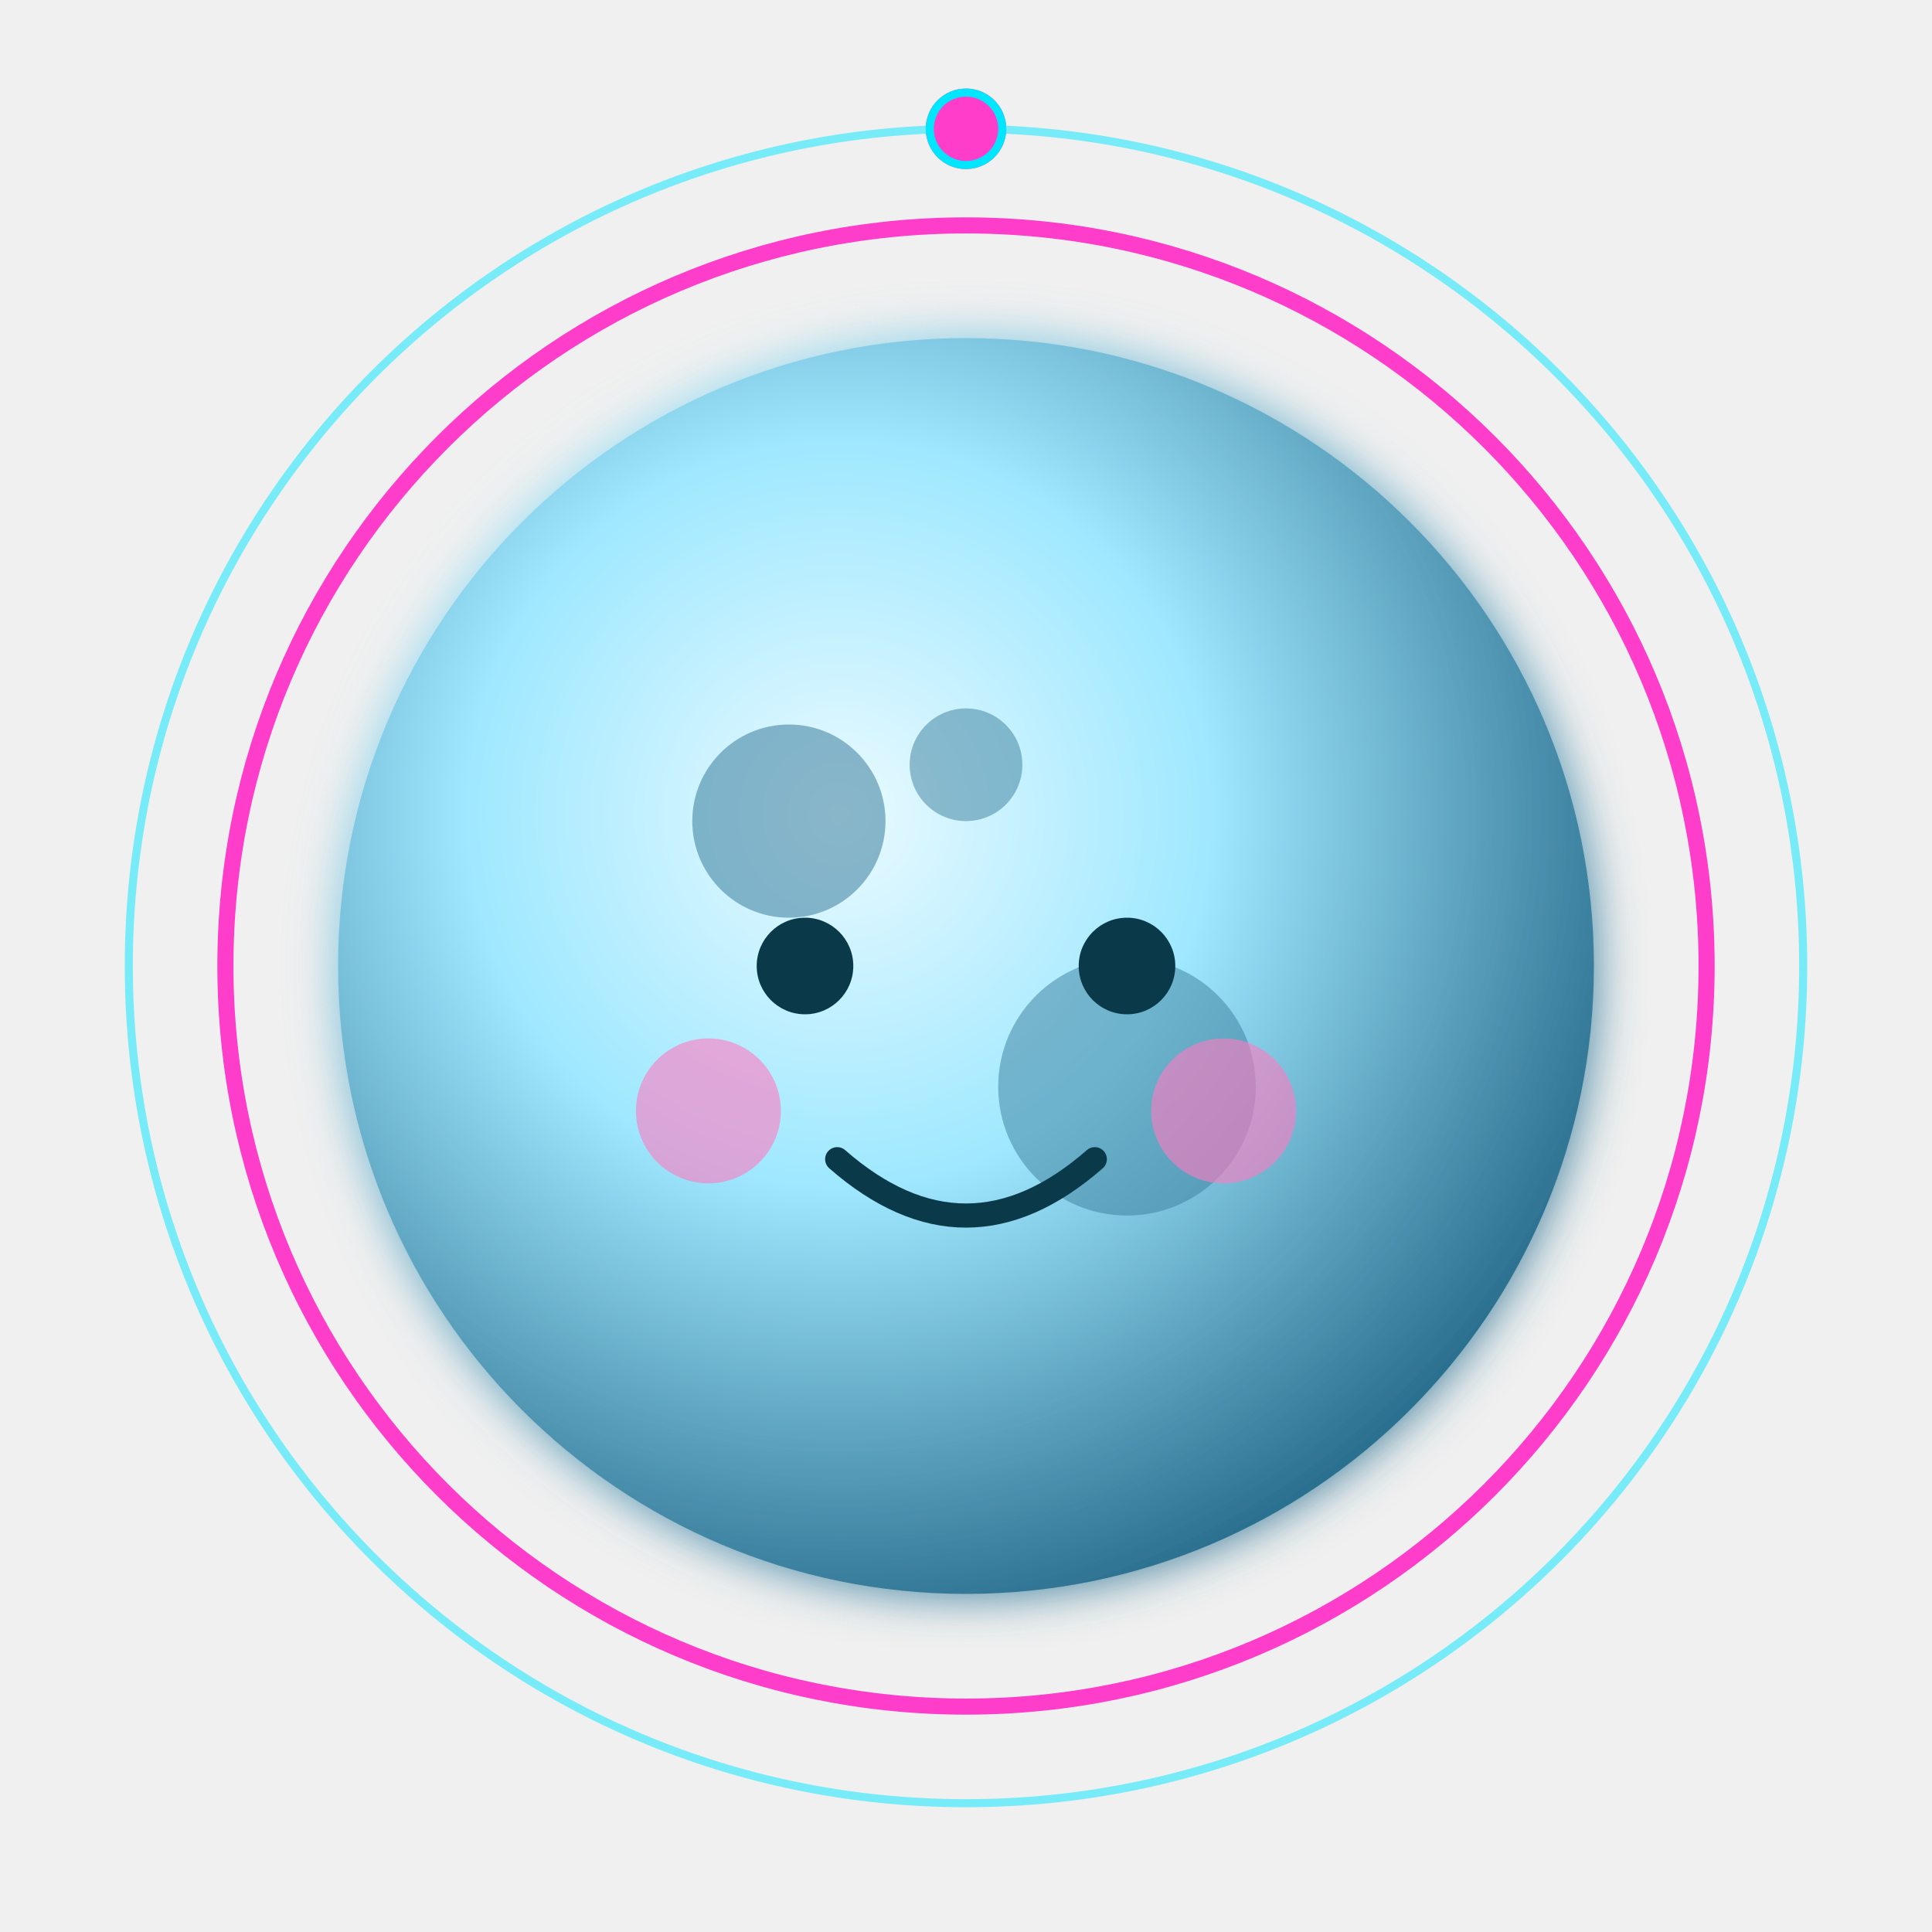
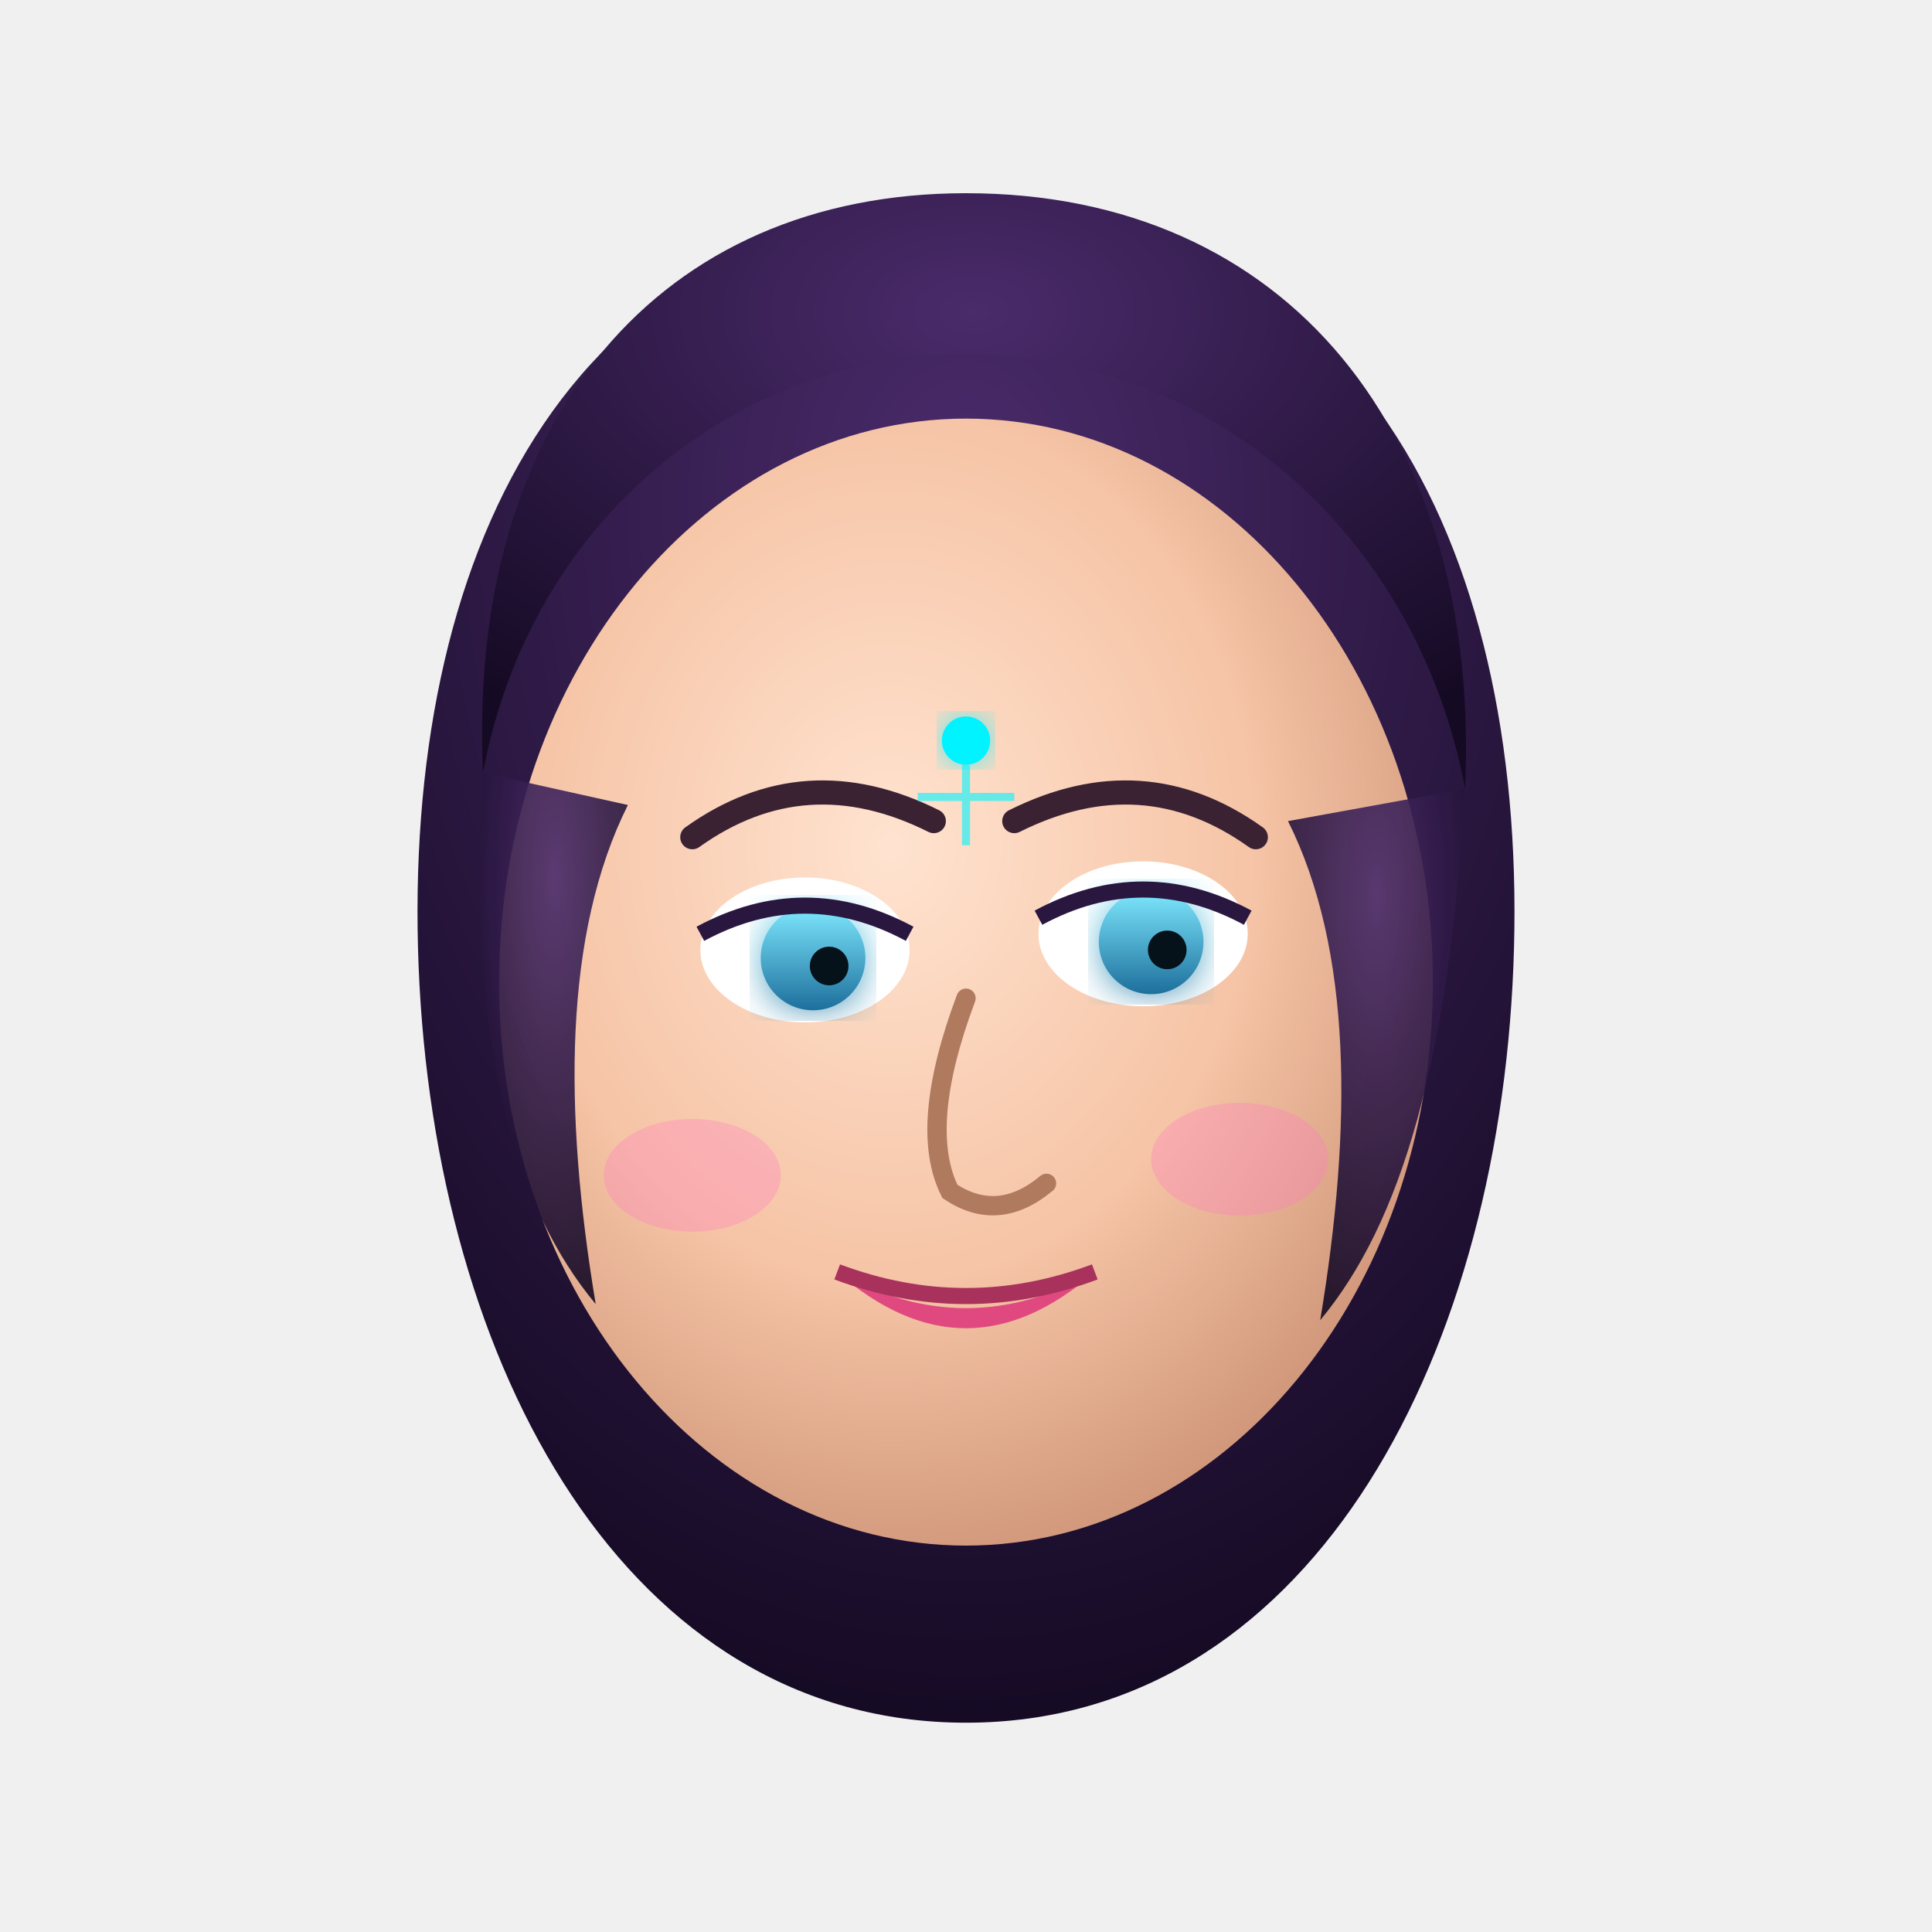
<svg xmlns="http://www.w3.org/2000/svg" viewBox="0 0 240 240" width="240" height="240">
  <defs>
-     <radialGradient id="moonG" cx="40%" cy="38%" r="65%">
-       <stop offset="0%" stop-color="#eafaff" />
-       <stop offset="45%" stop-color="#9fe8ff" />
-       <stop offset="100%" stop-color="#2b6f8f" />
+     <radialGradient id="skin" cx="42%" cy="38%" r="70%">
+       <stop offset="0%" stop-color="#ffe3d0" />
+       <stop offset="55%" stop-color="#f6c4a6" />
+       <stop offset="100%" stop-color="#c98e72" />
    </radialGradient>
+     <radialGradient id="hair" cx="50%" cy="20%" r="80%">
+       <stop offset="0%" stop-color="#4a2b6b" />
+       <stop offset="60%" stop-color="#2a1740" />
+       <stop offset="100%" stop-color="#150a24" />
+     </radialGradient>
+     <linearGradient id="eye" x1="0" y1="0" x2="0" y2="1">
+       <stop offset="0%" stop-color="#7fe9ff" />
+       <stop offset="100%" stop-color="#1d6f9c" />
+     </linearGradient>
    <filter id="glow">
-       <feGaussianBlur stdDeviation="3" result="b" />
+       <feGaussianBlur stdDeviation="2.4" result="b" />
      <feMerge>
        <feMergeNode in="b" />
        <feMergeNode in="SourceGraphic" />
      </feMerge>
    </filter>
  </defs>
-   <g fill="none" stroke="#00e6ff" stroke-opacity="0.5">
-     <ellipse cx="120" cy="120" rx="104" ry="104" />
-   </g>
-   <circle cx="120" cy="120" r="78" fill="url(#moonG)" filter="url(#glow)" />
-   <circle cx="98" cy="102" r="12" fill="#3a7e9c" opacity="0.55" />
-   <circle cx="140" cy="135" r="16" fill="#3a7e9c" opacity="0.5" />
-   <circle cx="120" cy="95" r="7" fill="#3a7e9c" opacity="0.5" />
-   <circle cx="100" cy="120" r="6" fill="#0a3a4a" />
-   <circle cx="140" cy="120" r="6" fill="#0a3a4a" />
-   <circle cx="88" cy="138" r="9" fill="#ff7ac0" opacity="0.6" />
-   <circle cx="152" cy="138" r="9" fill="#ff7ac0" opacity="0.6" />
-   <path d="M104 144 Q120 158 136 144" stroke="#0a3a4a" stroke-width="3" fill="none" stroke-linecap="round" />
-   <g>
-     <circle cx="120" cy="16" r="5" fill="#ff3dcb">
-       <animateTransform attributeName="transform" type="rotate" from="0 120 120" to="360 120 120" dur="8s" repeatCount="indefinite" />
-     </circle>
-     <circle cx="120" cy="16" r="5" fill="#00e6ff">
-       <animateTransform attributeName="transform" type="rotate" from="120 120 120" to="480 120 120" dur="8s" repeatCount="indefinite" />
-     </circle>
-     <circle cx="120" cy="16" r="4" fill="#ff3dcb">
-       <animateTransform attributeName="transform" type="rotate" from="240 120 120" to="600 120 120" dur="8s" repeatCount="indefinite" />
-     </circle>
-   </g>
-   <circle cx="120" cy="120" r="92" fill="none" stroke="#ff3dcb" stroke-width="2">
-     <animate attributeName="r" values="88;98;88" dur="3s" repeatCount="indefinite" />
-     <animate attributeName="opacity" values="0.6;0.1;0.6" dur="3s" repeatCount="indefinite" />
-   </circle>
+   <path d="M120 26 C70 26 50 70 52 120 C54 170 78 214 120 214 C162 214 186 170 188 120 C190 70 170 26 120 26 Z" fill="url(#hair)" />
+   <ellipse cx="120" cy="122" rx="58" ry="70" fill="url(#skin)" />
+   <path d="M120 24 C82 24 58 52 60 96 C66 64 92 44 120 44 C150 44 176 66 182 98 C184 54 160 24 120 24 Z" fill="url(#hair)" />
+   <path d="M60 96 C58 130 64 150 74 162 C70 138 70 116 78 100 Z" fill="url(#hair)" opacity="0.9" />
+   <path d="M182 98 C180 132 174 152 164 164 C168 140 168 118 160 102 Z" fill="url(#hair)" opacity="0.9" />
+   <path d="M86 104 q14 -10 30 -2" stroke="#3a2233" stroke-width="3" fill="none" stroke-linecap="round" />
+   <path d="M126 102 q16 -8 30 2" stroke="#3a2233" stroke-width="3" fill="none" stroke-linecap="round" />
+   <ellipse cx="100" cy="118" rx="13" ry="9" fill="#fff" />
+   <ellipse cx="142" cy="116" rx="13" ry="9" fill="#fff" />
+   <circle cx="101" cy="119" r="6.5" fill="url(#eye)" filter="url(#glow)" />
+   <circle cx="143" cy="117" r="6.5" fill="url(#eye)" filter="url(#glow)" />
+   <circle cx="103" cy="120" r="2.4" fill="#06121a" />
+   <circle cx="145" cy="118" r="2.4" fill="#06121a" />
+   <path d="M87 116 q13 -7 26 0" stroke="#2a1740" stroke-width="2" fill="none" />
+   <path d="M129 114 q13 -7 26 0" stroke="#2a1740" stroke-width="2" fill="none" />
+   <path d="M120 124 q-6 16 -2 24 q6 4 12 -1" stroke="#b07a5f" stroke-width="2.4" fill="none" stroke-linecap="round" />
+   <ellipse cx="86" cy="146" rx="11" ry="7" fill="#ff7ac0" opacity="0.32" />
+   <ellipse cx="154" cy="144" rx="11" ry="7" fill="#ff7ac0" opacity="0.32" />
+   <path d="M104 158 q16 14 32 0 q-16 9 -32 0 Z" fill="#e0497f" />
+   <path d="M104 158 q16 6 32 0" stroke="#a8325c" stroke-width="2" fill="none" />
+   <circle cx="120" cy="92" r="3" fill="#00f3ff" filter="url(#glow)" />
+   <path d="M120 95 v10 M114 99 h12" stroke="#00f3ff" stroke-width="1" opacity="0.6" />
</svg>
